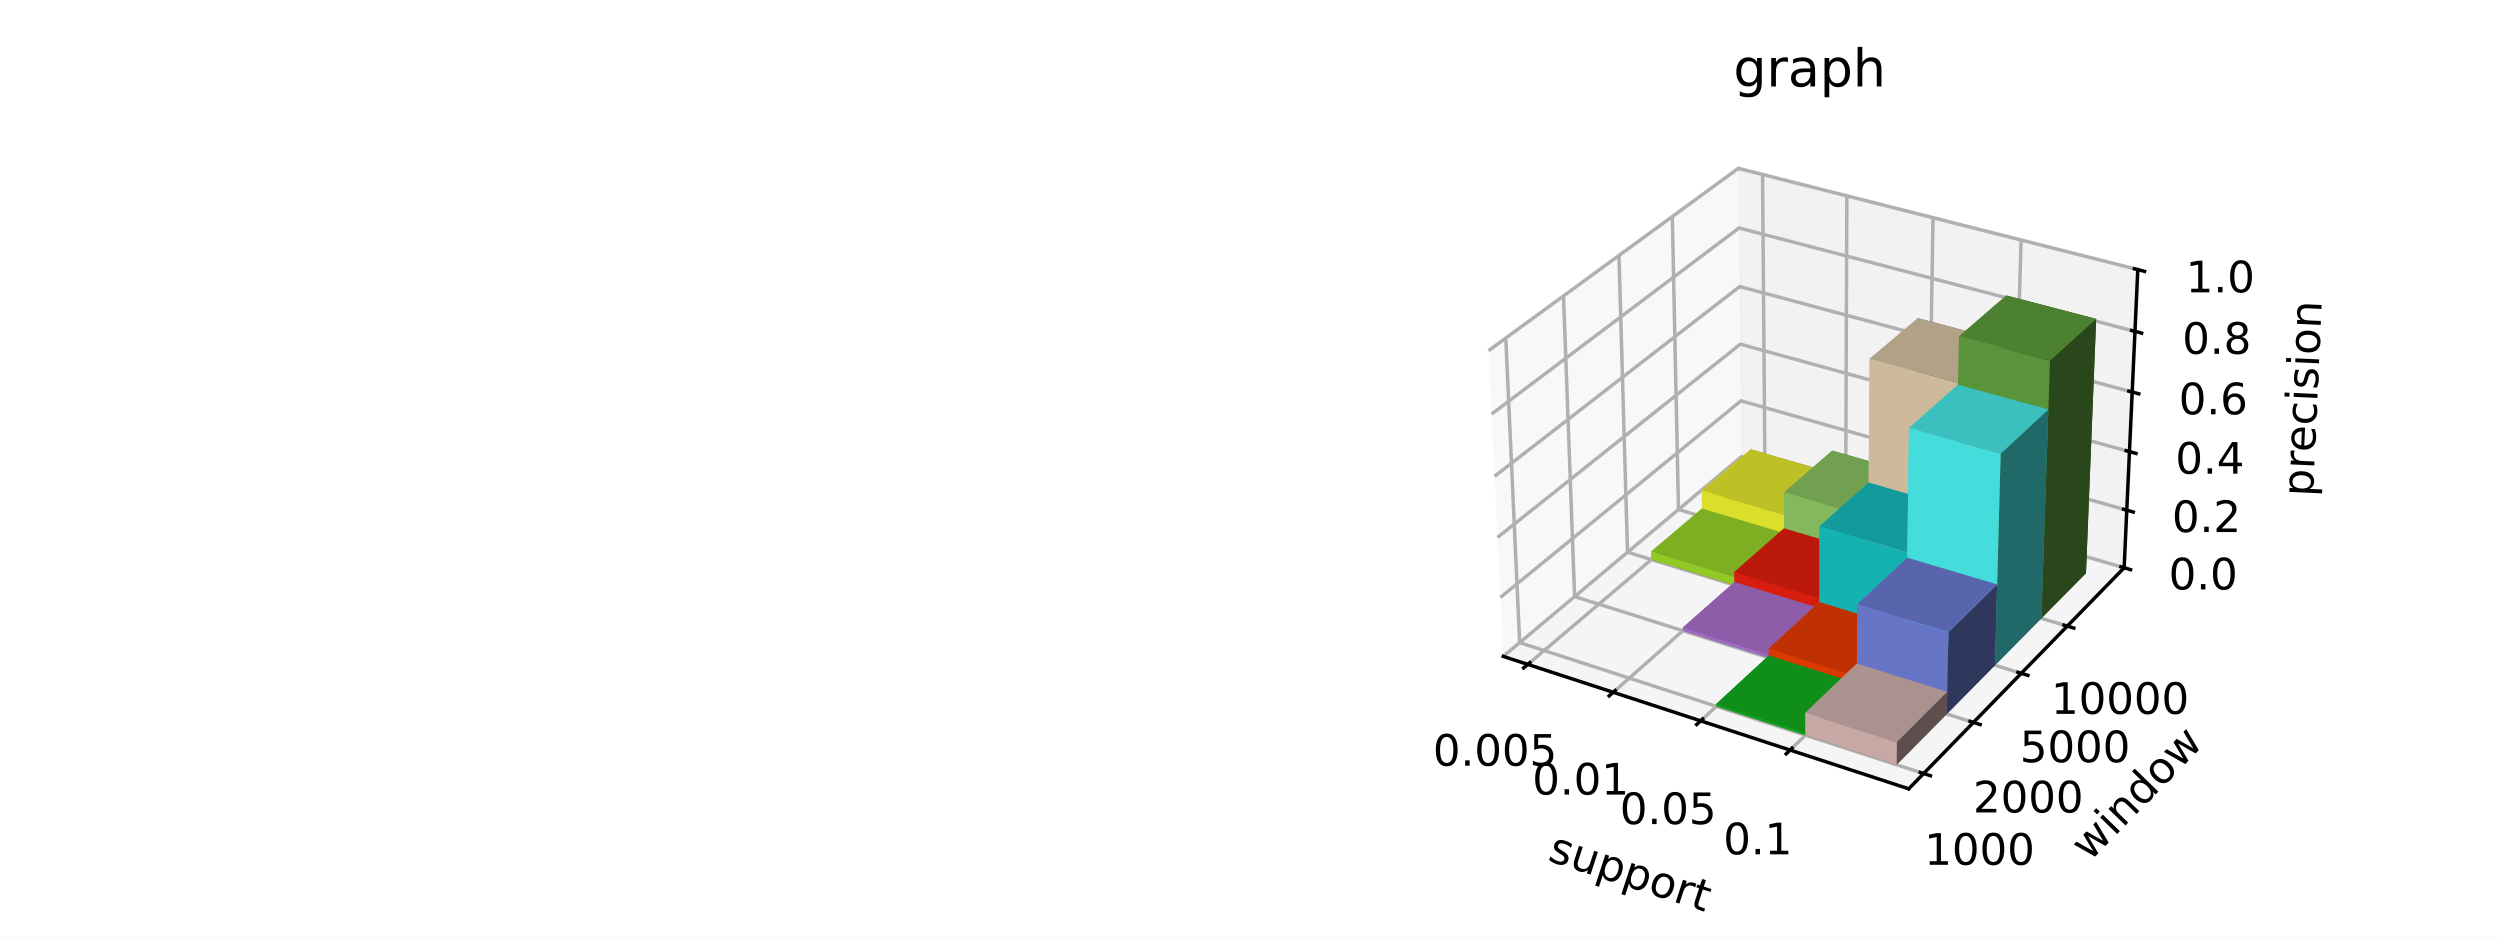
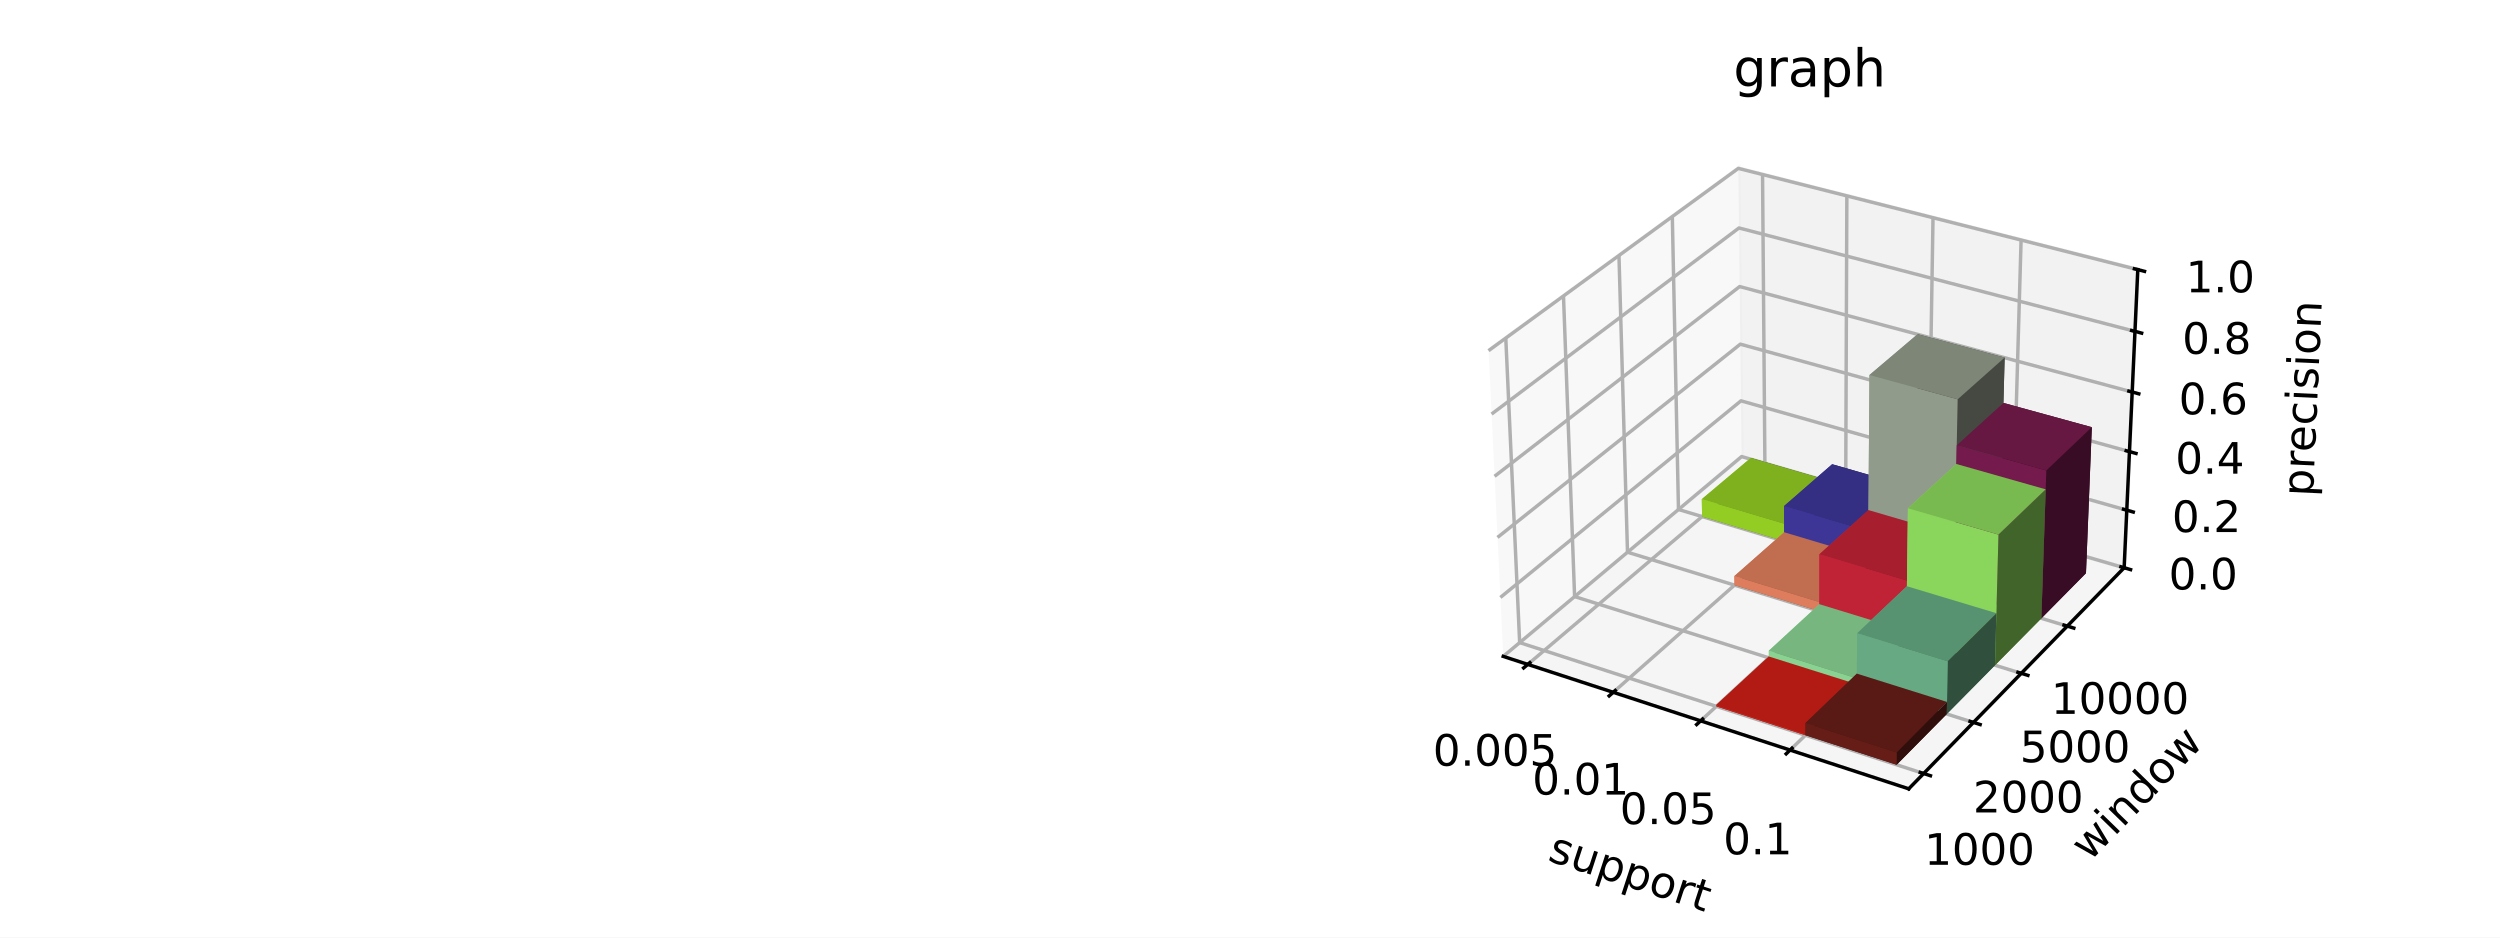
<svg xmlns="http://www.w3.org/2000/svg" xmlns:xlink="http://www.w3.org/1999/xlink" width="576pt" height="216pt" viewBox="0 0 576 216" version="1.1">
  <defs>
    <style type="text/css">*{stroke-linejoin: round; stroke-linecap: butt}</style>
  </defs>
  <g id="figure_1">
    <g id="patch_1">
      <path d="M 0 216  L 576 216  L 576 0  L 0 0  z " style="fill: #ffffff" />
    </g>
    <g id="patch_2">
      <path d="M 333.785 192.24  L 500.105 192.24  L 500.105 25.92  L 333.785 25.92  z " style="fill: #ffffff" />
    </g>
    <g id="pane3d_1">
      <g id="patch_3">
        <path d="M 346.344 151.231  L 401.268 105.192  L 400.505 38.796  L 342.952 80.796  " style="fill: #f2f2f2; opacity: 0.5; stroke: #f2f2f2; stroke-linejoin: miter" />
      </g>
    </g>
    <g id="pane3d_2">
      <g id="patch_4">
        <path d="M 401.268 105.192  L 489.402 130.809  L 492.547 62.126  L 400.505 38.796  " style="fill: #e6e6e6; opacity: 0.5; stroke: #e6e6e6; stroke-linejoin: miter" />
      </g>
    </g>
    <g id="pane3d_3">
      <g id="patch_5">
        <path d="M 346.344 151.231  L 439.77 181.744  L 489.402 130.809  L 401.268 105.192  " style="fill: #ececec; opacity: 0.5; stroke: #ececec; stroke-linejoin: miter" />
      </g>
    </g>
    <g id="grid3d_1">
      <g id="Line3DCollection_1">
        <path d="M 352.002 153.079  L 406.628 106.75  L 406.091 40.212  " style="fill: none; stroke: #b0b0b0; stroke-width: 0.8" />
        <path d="M 371.687 159.508  L 425.253 112.164  L 425.515 45.136  " style="fill: none; stroke: #b0b0b0; stroke-width: 0.8" />
        <path d="M 391.825 166.085  L 444.27 117.691  L 445.366 50.167  " style="fill: none; stroke: #b0b0b0; stroke-width: 0.8" />
        <path d="M 412.432 172.815  L 463.693 123.337  L 465.658 55.311  " style="fill: none; stroke: #b0b0b0; stroke-width: 0.8" />
      </g>
    </g>
    <g id="grid3d_2">
      <g id="Line3DCollection_2">
        <path d="M 346.932 77.891  L 350.129 148.058  L 443.204 178.22  " style="fill: none; stroke: #b0b0b0; stroke-width: 0.8" />
        <path d="M 360.228 68.188  L 362.787 137.447  L 454.675 166.447  " style="fill: none; stroke: #b0b0b0; stroke-width: 0.8" />
        <path d="M 373.008 58.862  L 374.976 127.231  L 465.698 155.136  " style="fill: none; stroke: #b0b0b0; stroke-width: 0.8" />
        <path d="M 385.302 49.89  L 386.719 117.387  L 476.298 144.258  " style="fill: none; stroke: #b0b0b0; stroke-width: 0.8" />
      </g>
    </g>
    <g id="grid3d_3">
      <g id="Line3DCollection_3">
        <path d="M 489.402 130.809  L 401.268 105.192  L 346.344 151.231  " style="fill: none; stroke: #b0b0b0; stroke-width: 0.8" />
        <path d="M 490.009 117.548  L 401.12 92.351  L 345.69 137.65  " style="fill: none; stroke: #b0b0b0; stroke-width: 0.8" />
        <path d="M 490.627 104.055  L 400.97 79.296  L 345.024 123.822  " style="fill: none; stroke: #b0b0b0; stroke-width: 0.8" />
        <path d="M 491.256 90.325  L 400.818 66.022  L 344.346 109.742  " style="fill: none; stroke: #b0b0b0; stroke-width: 0.8" />
        <path d="M 491.896 76.351  L 400.662 52.524  L 343.655 95.403  " style="fill: none; stroke: #b0b0b0; stroke-width: 0.8" />
        <path d="M 492.547 62.126  L 400.505 38.796  L 342.952 80.796  " style="fill: none; stroke: #b0b0b0; stroke-width: 0.8" />
      </g>
    </g>
    <g id="axis3d_1">
      <g id="line2d_1">
        <path d="M 346.344 151.231  L 439.77 181.744  " style="fill: none; stroke: #000000; stroke-width: 0.8; stroke-linecap: square" />
      </g>
      <g id="xtick_1">
        <g id="line2d_2">
          <path d="M 352.478 152.675  L 351.049 153.887  " style="fill: none; stroke: #000000; stroke-width: 0.8; stroke-linecap: square" />
        </g>
        <g id="text_1">
          <g transform="translate(330.1422 176.4231) scale(0.1 -0.1)">
            <defs>
              <path id="DejaVuSans-30" d="M 2034 4250  Q 1547 4250 1301 3770  Q 1056 3291 1056 2328  Q 1056 1369 1301 889  Q 1547 409 2034 409  Q 2525 409 2770 889  Q 3016 1369 3016 2328  Q 3016 3291 2770 3770  Q 2525 4250 2034 4250  z M 2034 4750  Q 2819 4750 3233 4129  Q 3647 3509 3647 2328  Q 3647 1150 3233 529  Q 2819 -91 2034 -91  Q 1250 -91 836 529  Q 422 1150 422 2328  Q 422 3509 836 4129  Q 1250 4750 2034 4750  z " transform="scale(0.015625)" />
              <path id="DejaVuSans-2e" d="M 684 794  L 1344 794  L 1344 0  L 684 0  L 684 794  z " transform="scale(0.015625)" />
              <path id="DejaVuSans-35" d="M 691 4666  L 3169 4666  L 3169 4134  L 1269 4134  L 1269 2991  Q 1406 3038 1543 3061  Q 1681 3084 1819 3084  Q 2600 3084 3056 2656  Q 3513 2228 3513 1497  Q 3513 744 3044 326  Q 2575 -91 1722 -91  Q 1428 -91 1123 -41  Q 819 9 494 109  L 494 744  Q 775 591 1075 516  Q 1375 441 1709 441  Q 2250 441 2565 725  Q 2881 1009 2881 1497  Q 2881 1984 2565 2268  Q 2250 2553 1709 2553  Q 1456 2553 1204 2497  Q 953 2441 691 2322  L 691 4666  z " transform="scale(0.015625)" />
            </defs>
            <use xlink:href="#DejaVuSans-30" />
            <use xlink:href="#DejaVuSans-2e" x="63.623" />
            <use xlink:href="#DejaVuSans-30" x="95.41" />
            <use xlink:href="#DejaVuSans-30" x="159.033" />
            <use xlink:href="#DejaVuSans-35" x="222.656" />
          </g>
        </g>
      </g>
      <g id="xtick_2">
        <g id="line2d_3">
          <path d="M 372.154 159.095  L 370.752 160.335  " style="fill: none; stroke: #000000; stroke-width: 0.8; stroke-linecap: square" />
        </g>
        <g id="text_2">
          <g transform="translate(353.041 183.0712) scale(0.1 -0.1)">
            <defs>
              <path id="DejaVuSans-31" d="M 794 531  L 1825 531  L 1825 4091  L 703 3866  L 703 4441  L 1819 4666  L 2450 4666  L 2450 531  L 3481 531  L 3481 0  L 794 0  L 794 531  z " transform="scale(0.015625)" />
            </defs>
            <use xlink:href="#DejaVuSans-30" />
            <use xlink:href="#DejaVuSans-2e" x="63.623" />
            <use xlink:href="#DejaVuSans-30" x="95.41" />
            <use xlink:href="#DejaVuSans-31" x="159.033" />
          </g>
        </g>
      </g>
      <g id="xtick_3">
        <g id="line2d_4">
          <path d="M 392.283 165.663  L 390.908 166.931  " style="fill: none; stroke: #000000; stroke-width: 0.8; stroke-linecap: square" />
        </g>
        <g id="text_3">
          <g transform="translate(373.2149 189.8732) scale(0.1 -0.1)">
            <use xlink:href="#DejaVuSans-30" />
            <use xlink:href="#DejaVuSans-2e" x="63.623" />
            <use xlink:href="#DejaVuSans-30" x="95.41" />
            <use xlink:href="#DejaVuSans-35" x="159.033" />
          </g>
        </g>
      </g>
      <g id="xtick_4">
        <g id="line2d_5">
          <path d="M 412.88 172.383  L 411.535 173.681  " style="fill: none; stroke: #000000; stroke-width: 0.8; stroke-linecap: square" />
        </g>
        <g id="text_4">
          <g transform="translate(397.0425 196.8345) scale(0.1 -0.1)">
            <use xlink:href="#DejaVuSans-30" />
            <use xlink:href="#DejaVuSans-2e" x="63.623" />
            <use xlink:href="#DejaVuSans-31" x="95.41" />
          </g>
        </g>
      </g>
      <g id="text_5">
        <g transform="translate(356.3474 198.1969) rotate(-341.913) scale(0.1 -0.1)">
          <defs>
            <path id="DejaVuSans-73" d="M 2834 3397  L 2834 2853  Q 2591 2978 2328 3040  Q 2066 3103 1784 3103  Q 1356 3103 1142 2972  Q 928 2841 928 2578  Q 928 2378 1081 2264  Q 1234 2150 1697 2047  L 1894 2003  Q 2506 1872 2764 1633  Q 3022 1394 3022 966  Q 3022 478 2636 193  Q 2250 -91 1575 -91  Q 1294 -91 989 -36  Q 684 19 347 128  L 347 722  Q 666 556 975 473  Q 1284 391 1588 391  Q 1994 391 2212 530  Q 2431 669 2431 922  Q 2431 1156 2273 1281  Q 2116 1406 1581 1522  L 1381 1569  Q 847 1681 609 1914  Q 372 2147 372 2553  Q 372 3047 722 3315  Q 1072 3584 1716 3584  Q 2034 3584 2315 3537  Q 2597 3491 2834 3397  z " transform="scale(0.015625)" />
            <path id="DejaVuSans-75" d="M 544 1381  L 544 3500  L 1119 3500  L 1119 1403  Q 1119 906 1312 657  Q 1506 409 1894 409  Q 2359 409 2629 706  Q 2900 1003 2900 1516  L 2900 3500  L 3475 3500  L 3475 0  L 2900 0  L 2900 538  Q 2691 219 2414 64  Q 2138 -91 1772 -91  Q 1169 -91 856 284  Q 544 659 544 1381  z M 1991 3584  L 1991 3584  z " transform="scale(0.015625)" />
            <path id="DejaVuSans-70" d="M 1159 525  L 1159 -1331  L 581 -1331  L 581 3500  L 1159 3500  L 1159 2969  Q 1341 3281 1617 3432  Q 1894 3584 2278 3584  Q 2916 3584 3314 3078  Q 3713 2572 3713 1747  Q 3713 922 3314 415  Q 2916 -91 2278 -91  Q 1894 -91 1617 61  Q 1341 213 1159 525  z M 3116 1747  Q 3116 2381 2855 2742  Q 2594 3103 2138 3103  Q 1681 3103 1420 2742  Q 1159 2381 1159 1747  Q 1159 1113 1420 752  Q 1681 391 2138 391  Q 2594 391 2855 752  Q 3116 1113 3116 1747  z " transform="scale(0.015625)" />
            <path id="DejaVuSans-6f" d="M 1959 3097  Q 1497 3097 1228 2736  Q 959 2375 959 1747  Q 959 1119 1226 758  Q 1494 397 1959 397  Q 2419 397 2687 759  Q 2956 1122 2956 1747  Q 2956 2369 2687 2733  Q 2419 3097 1959 3097  z M 1959 3584  Q 2709 3584 3137 3096  Q 3566 2609 3566 1747  Q 3566 888 3137 398  Q 2709 -91 1959 -91  Q 1206 -91 779 398  Q 353 888 353 1747  Q 353 2609 779 3096  Q 1206 3584 1959 3584  z " transform="scale(0.015625)" />
            <path id="DejaVuSans-72" d="M 2631 2963  Q 2534 3019 2420 3045  Q 2306 3072 2169 3072  Q 1681 3072 1420 2755  Q 1159 2438 1159 1844  L 1159 0  L 581 0  L 581 3500  L 1159 3500  L 1159 2956  Q 1341 3275 1631 3429  Q 1922 3584 2338 3584  Q 2397 3584 2469 3576  Q 2541 3569 2628 3553  L 2631 2963  z " transform="scale(0.015625)" />
            <path id="DejaVuSans-74" d="M 1172 4494  L 1172 3500  L 2356 3500  L 2356 3053  L 1172 3053  L 1172 1153  Q 1172 725 1289 603  Q 1406 481 1766 481  L 2356 481  L 2356 0  L 1766 0  Q 1100 0 847 248  Q 594 497 594 1153  L 594 3053  L 172 3053  L 172 3500  L 594 3500  L 594 4494  L 1172 4494  z " transform="scale(0.015625)" />
          </defs>
          <use xlink:href="#DejaVuSans-73" />
          <use xlink:href="#DejaVuSans-75" x="52.1" />
          <use xlink:href="#DejaVuSans-70" x="115.479" />
          <use xlink:href="#DejaVuSans-70" x="178.955" />
          <use xlink:href="#DejaVuSans-6f" x="242.432" />
          <use xlink:href="#DejaVuSans-72" x="303.613" />
          <use xlink:href="#DejaVuSans-74" x="344.727" />
        </g>
      </g>
    </g>
    <g id="axis3d_2">
      <g id="line2d_6">
        <path d="M 489.402 130.809  L 439.77 181.744  " style="fill: none; stroke: #000000; stroke-width: 0.8; stroke-linecap: square" />
      </g>
      <g id="xtick_5">
        <g id="line2d_7">
          <path d="M 442.42 177.965  L 444.775 178.729  " style="fill: none; stroke: #000000; stroke-width: 0.8; stroke-linecap: square" />
        </g>
        <g id="text_6">
          <g transform="translate(443.3644 199.2461) scale(0.1 -0.1)">
            <use xlink:href="#DejaVuSans-31" />
            <use xlink:href="#DejaVuSans-30" x="63.623" />
            <use xlink:href="#DejaVuSans-30" x="127.246" />
            <use xlink:href="#DejaVuSans-30" x="190.869" />
          </g>
        </g>
      </g>
      <g id="xtick_6">
        <g id="line2d_8">
          <path d="M 453.902 166.203  L 456.224 166.936  " style="fill: none; stroke: #000000; stroke-width: 0.8; stroke-linecap: square" />
        </g>
        <g id="text_7">
          <g transform="translate(454.589 187.195) scale(0.1 -0.1)">
            <defs>
              <path id="DejaVuSans-32" d="M 1228 531  L 3431 531  L 3431 0  L 469 0  L 469 531  Q 828 903 1448 1529  Q 2069 2156 2228 2338  Q 2531 2678 2651 2914  Q 2772 3150 2772 3378  Q 2772 3750 2511 3984  Q 2250 4219 1831 4219  Q 1534 4219 1204 4116  Q 875 4013 500 3803  L 500 4441  Q 881 4594 1212 4672  Q 1544 4750 1819 4750  Q 2544 4750 2975 4387  Q 3406 4025 3406 3419  Q 3406 3131 3298 2873  Q 3191 2616 2906 2266  Q 2828 2175 2409 1742  Q 1991 1309 1228 531  z " transform="scale(0.015625)" />
            </defs>
            <use xlink:href="#DejaVuSans-32" />
            <use xlink:href="#DejaVuSans-30" x="63.623" />
            <use xlink:href="#DejaVuSans-30" x="127.246" />
            <use xlink:href="#DejaVuSans-30" x="190.869" />
          </g>
        </g>
      </g>
      <g id="xtick_7">
        <g id="line2d_9">
          <path d="M 464.935 154.901  L 467.226 155.606  " style="fill: none; stroke: #000000; stroke-width: 0.8; stroke-linecap: square" />
        </g>
        <g id="text_8">
          <g transform="translate(465.3744 175.6155) scale(0.1 -0.1)">
            <use xlink:href="#DejaVuSans-35" />
            <use xlink:href="#DejaVuSans-30" x="63.623" />
            <use xlink:href="#DejaVuSans-30" x="127.246" />
            <use xlink:href="#DejaVuSans-30" x="190.869" />
          </g>
        </g>
      </g>
      <g id="xtick_8">
        <g id="line2d_10">
          <path d="M 475.545 144.032  L 477.805 144.71  " style="fill: none; stroke: #000000; stroke-width: 0.8; stroke-linecap: square" />
        </g>
        <g id="text_9">
          <g transform="translate(472.5646 164.4804) scale(0.1 -0.1)">
            <use xlink:href="#DejaVuSans-31" />
            <use xlink:href="#DejaVuSans-30" x="63.623" />
            <use xlink:href="#DejaVuSans-30" x="127.246" />
            <use xlink:href="#DejaVuSans-30" x="190.869" />
            <use xlink:href="#DejaVuSans-30" x="254.492" />
          </g>
        </g>
      </g>
      <g id="text_10">
        <g transform="translate(481.4248 198.6808) rotate(-45.74211) scale(0.1 -0.1)">
          <defs>
            <path id="DejaVuSans-77" d="M 269 3500  L 844 3500  L 1563 769  L 2278 3500  L 2956 3500  L 3675 769  L 4391 3500  L 4966 3500  L 4050 0  L 3372 0  L 2619 2869  L 1863 0  L 1184 0  L 269 3500  z " transform="scale(0.015625)" />
            <path id="DejaVuSans-69" d="M 603 3500  L 1178 3500  L 1178 0  L 603 0  L 603 3500  z M 603 4863  L 1178 4863  L 1178 4134  L 603 4134  L 603 4863  z " transform="scale(0.015625)" />
            <path id="DejaVuSans-6e" d="M 3513 2113  L 3513 0  L 2938 0  L 2938 2094  Q 2938 2591 2744 2837  Q 2550 3084 2163 3084  Q 1697 3084 1428 2787  Q 1159 2491 1159 1978  L 1159 0  L 581 0  L 581 3500  L 1159 3500  L 1159 2956  Q 1366 3272 1645 3428  Q 1925 3584 2291 3584  Q 2894 3584 3203 3211  Q 3513 2838 3513 2113  z " transform="scale(0.015625)" />
            <path id="DejaVuSans-64" d="M 2906 2969  L 2906 4863  L 3481 4863  L 3481 0  L 2906 0  L 2906 525  Q 2725 213 2448 61  Q 2172 -91 1784 -91  Q 1150 -91 751 415  Q 353 922 353 1747  Q 353 2572 751 3078  Q 1150 3584 1784 3584  Q 2172 3584 2448 3432  Q 2725 3281 2906 2969  z M 947 1747  Q 947 1113 1208 752  Q 1469 391 1925 391  Q 2381 391 2643 752  Q 2906 1113 2906 1747  Q 2906 2381 2643 2742  Q 2381 3103 1925 3103  Q 1469 3103 1208 2742  Q 947 2381 947 1747  z " transform="scale(0.015625)" />
          </defs>
          <use xlink:href="#DejaVuSans-77" />
          <use xlink:href="#DejaVuSans-69" x="81.787" />
          <use xlink:href="#DejaVuSans-6e" x="109.57" />
          <use xlink:href="#DejaVuSans-64" x="172.949" />
          <use xlink:href="#DejaVuSans-6f" x="236.426" />
          <use xlink:href="#DejaVuSans-77" x="297.607" />
        </g>
      </g>
    </g>
    <g id="axis3d_3">
      <g id="line2d_11">
        <path d="M 489.402 130.809  L 492.547 62.126  " style="fill: none; stroke: #000000; stroke-width: 0.8; stroke-linecap: square" />
      </g>
      <g id="xtick_9">
        <g id="line2d_12">
          <path d="M 488.662 130.594  L 490.883 131.24  " style="fill: none; stroke: #000000; stroke-width: 0.8; stroke-linecap: square" />
        </g>
        <g id="text_11">
          <g transform="translate(499.6663 135.8073) scale(0.1 -0.1)">
            <use xlink:href="#DejaVuSans-30" />
            <use xlink:href="#DejaVuSans-2e" x="63.623" />
            <use xlink:href="#DejaVuSans-30" x="95.41" />
          </g>
        </g>
      </g>
      <g id="xtick_10">
        <g id="line2d_13">
          <path d="M 489.263 117.336  L 491.504 117.972  " style="fill: none; stroke: #000000; stroke-width: 0.8; stroke-linecap: square" />
        </g>
        <g id="text_12">
          <g transform="translate(500.4274 122.5877) scale(0.1 -0.1)">
            <use xlink:href="#DejaVuSans-30" />
            <use xlink:href="#DejaVuSans-2e" x="63.623" />
            <use xlink:href="#DejaVuSans-32" x="95.41" />
          </g>
        </g>
      </g>
      <g id="xtick_11">
        <g id="line2d_14">
          <path d="M 489.874 103.847  L 492.135 104.472  " style="fill: none; stroke: #000000; stroke-width: 0.8; stroke-linecap: square" />
        </g>
        <g id="text_13">
          <g transform="translate(501.2018 109.1385) scale(0.1 -0.1)">
            <defs>
              <path id="DejaVuSans-34" d="M 2419 4116  L 825 1625  L 2419 1625  L 2419 4116  z M 2253 4666  L 3047 4666  L 3047 1625  L 3713 1625  L 3713 1100  L 3047 1100  L 3047 0  L 2419 0  L 2419 1100  L 313 1100  L 313 1709  L 2253 4666  z " transform="scale(0.015625)" />
            </defs>
            <use xlink:href="#DejaVuSans-30" />
            <use xlink:href="#DejaVuSans-2e" x="63.623" />
            <use xlink:href="#DejaVuSans-34" x="95.41" />
          </g>
        </g>
      </g>
      <g id="xtick_12">
        <g id="line2d_15">
          <path d="M 490.496 90.121  L 492.778 90.734  " style="fill: none; stroke: #000000; stroke-width: 0.8; stroke-linecap: square" />
        </g>
        <g id="text_14">
          <g transform="translate(501.9897 95.45369) scale(0.1 -0.1)">
            <defs>
              <path id="DejaVuSans-36" d="M 2113 2584  Q 1688 2584 1439 2293  Q 1191 2003 1191 1497  Q 1191 994 1439 701  Q 1688 409 2113 409  Q 2538 409 2786 701  Q 3034 994 3034 1497  Q 3034 2003 2786 2293  Q 2538 2584 2113 2584  z M 3366 4563  L 3366 3988  Q 3128 4100 2886 4159  Q 2644 4219 2406 4219  Q 1781 4219 1451 3797  Q 1122 3375 1075 2522  Q 1259 2794 1537 2939  Q 1816 3084 2150 3084  Q 2853 3084 3261 2657  Q 3669 2231 3669 1497  Q 3669 778 3244 343  Q 2819 -91 2113 -91  Q 1303 -91 875 529  Q 447 1150 447 2328  Q 447 3434 972 4092  Q 1497 4750 2381 4750  Q 2619 4750 2861 4703  Q 3103 4656 3366 4563  z " transform="scale(0.015625)" />
            </defs>
            <use xlink:href="#DejaVuSans-30" />
            <use xlink:href="#DejaVuSans-2e" x="63.623" />
            <use xlink:href="#DejaVuSans-36" x="95.41" />
          </g>
        </g>
      </g>
      <g id="xtick_13">
        <g id="line2d_16">
          <path d="M 491.129 76.151  L 493.432 76.752  " style="fill: none; stroke: #000000; stroke-width: 0.8; stroke-linecap: square" />
        </g>
        <g id="text_15">
          <g transform="translate(502.7915 81.52706) scale(0.1 -0.1)">
            <defs>
              <path id="DejaVuSans-38" d="M 2034 2216  Q 1584 2216 1326 1975  Q 1069 1734 1069 1313  Q 1069 891 1326 650  Q 1584 409 2034 409  Q 2484 409 2743 651  Q 3003 894 3003 1313  Q 3003 1734 2745 1975  Q 2488 2216 2034 2216  z M 1403 2484  Q 997 2584 770 2862  Q 544 3141 544 3541  Q 544 4100 942 4425  Q 1341 4750 2034 4750  Q 2731 4750 3128 4425  Q 3525 4100 3525 3541  Q 3525 3141 3298 2862  Q 3072 2584 2669 2484  Q 3125 2378 3379 2068  Q 3634 1759 3634 1313  Q 3634 634 3220 271  Q 2806 -91 2034 -91  Q 1263 -91 848 271  Q 434 634 434 1313  Q 434 1759 690 2068  Q 947 2378 1403 2484  z M 1172 3481  Q 1172 3119 1398 2916  Q 1625 2713 2034 2713  Q 2441 2713 2670 2916  Q 2900 3119 2900 3481  Q 2900 3844 2670 4047  Q 2441 4250 2034 4250  Q 1625 4250 1398 4047  Q 1172 3844 1172 3481  z " transform="scale(0.015625)" />
            </defs>
            <use xlink:href="#DejaVuSans-30" />
            <use xlink:href="#DejaVuSans-2e" x="63.623" />
            <use xlink:href="#DejaVuSans-38" x="95.41" />
          </g>
        </g>
      </g>
      <g id="xtick_14">
        <g id="line2d_17">
          <path d="M 491.773 61.93  L 494.097 62.519  " style="fill: none; stroke: #000000; stroke-width: 0.8; stroke-linecap: square" />
        </g>
        <g id="text_16">
          <g transform="translate(503.6077 67.35212) scale(0.1 -0.1)">
            <use xlink:href="#DejaVuSans-31" />
            <use xlink:href="#DejaVuSans-2e" x="63.623" />
            <use xlink:href="#DejaVuSans-30" x="95.41" />
          </g>
        </g>
      </g>
      <g id="text_17">
        <g transform="translate(532.8805 114.4888) rotate(-87.37809) scale(0.1 -0.1)">
          <defs>
            <path id="DejaVuSans-65" d="M 3597 1894  L 3597 1613  L 953 1613  Q 991 1019 1311 708  Q 1631 397 2203 397  Q 2534 397 2845 478  Q 3156 559 3463 722  L 3463 178  Q 3153 47 2828 -22  Q 2503 -91 2169 -91  Q 1331 -91 842 396  Q 353 884 353 1716  Q 353 2575 817 3079  Q 1281 3584 2069 3584  Q 2775 3584 3186 3129  Q 3597 2675 3597 1894  z M 3022 2063  Q 3016 2534 2758 2815  Q 2500 3097 2075 3097  Q 1594 3097 1305 2825  Q 1016 2553 972 2059  L 3022 2063  z " transform="scale(0.015625)" />
            <path id="DejaVuSans-63" d="M 3122 3366  L 3122 2828  Q 2878 2963 2633 3030  Q 2388 3097 2138 3097  Q 1578 3097 1268 2742  Q 959 2388 959 1747  Q 959 1106 1268 751  Q 1578 397 2138 397  Q 2388 397 2633 464  Q 2878 531 3122 666  L 3122 134  Q 2881 22 2623 -34  Q 2366 -91 2075 -91  Q 1284 -91 818 406  Q 353 903 353 1747  Q 353 2603 823 3093  Q 1294 3584 2113 3584  Q 2378 3584 2631 3529  Q 2884 3475 3122 3366  z " transform="scale(0.015625)" />
          </defs>
          <use xlink:href="#DejaVuSans-70" />
          <use xlink:href="#DejaVuSans-72" x="63.477" />
          <use xlink:href="#DejaVuSans-65" x="102.34" />
          <use xlink:href="#DejaVuSans-63" x="163.863" />
          <use xlink:href="#DejaVuSans-69" x="218.844" />
          <use xlink:href="#DejaVuSans-73" x="246.627" />
          <use xlink:href="#DejaVuSans-69" x="298.727" />
          <use xlink:href="#DejaVuSans-6f" x="326.51" />
          <use xlink:href="#DejaVuSans-6e" x="387.691" />
        </g>
      </g>
    </g>
    <g id="axes_1">
      <g id="Poly3DCollection_1">
-         <path d="M 403.42 109.471  L 403.36 103.53  L 422.121 108.96  L 422.11 114.942  z " clip-path="url(#p7e65c87514)" style="fill: #676914" />
-         <path d="M 392.161 119.02  L 392.056 113.007  L 403.36 103.53  L 403.42 109.471  z " clip-path="url(#p7e65c87514)" style="fill: #dbde2a" />
-         <path d="M 392.161 119.02  L 403.42 109.471  L 422.11 114.942  L 411.076 124.694  z " clip-path="url(#p7e65c87514)" style="fill: #84861a" />
-         <path d="M 392.056 113.007  L 411.044 118.639  L 422.121 108.96  L 403.36 103.53  z " clip-path="url(#p7e65c87514)" style="fill: #bec125" />
-         <path d="M 422.11 114.942  L 422.131 103.821  L 441.356 109.329  L 441.196 120.528  z " clip-path="url(#p7e65c87514)" style="fill: #3e572b" />
-         <path d="M 411.076 124.694  L 422.11 114.942  L 422.121 108.96  L 411.044 118.639  z " clip-path="url(#p7e65c87514)" style="fill: #676914" />
-         <path d="M 411.076 124.694  L 411.017 113.437  L 422.131 103.821  L 422.11 114.942  z " clip-path="url(#p7e65c87514)" style="fill: #83b85c" />
-         <path d="M 392.161 119.02  L 392.129 117.163  L 411.067 122.824  L 411.076 124.694  z " clip-path="url(#p7e65c87514)" style="fill: #455f13" />
-         <path d="M 411.076 124.694  L 422.11 114.942  L 441.196 120.528  L 430.4 130.49  z " clip-path="url(#p7e65c87514)" style="fill: #4f6f37" />
-         <path d="M 392.161 119.02  L 411.076 124.694  L 411.044 118.639  L 392.056 113.007  z " clip-path="url(#p7e65c87514)" style="fill: #dbde2a" />
-         <path d="M 380.482 128.925  L 380.435 127.046  L 392.129 117.163  L 392.161 119.02  z " clip-path="url(#p7e65c87514)" style="fill: #91ca27" />
-         <path d="M 411.017 113.437  L 430.483 119.154  L 441.356 109.329  L 422.131 103.821  z " clip-path="url(#p7e65c87514)" style="fill: #71a050" />
-         <path d="M 380.482 128.925  L 392.161 119.02  L 411.076 124.694  L 399.627 134.813  z " clip-path="url(#p7e65c87514)" style="fill: #587a18" />
-         <path d="M 430.4 130.49  L 441.196 120.528  L 441.356 109.329  L 430.483 119.154  z " clip-path="url(#p7e65c87514)" style="fill: #3e572b" />
-         <path d="M 380.435 127.046  L 399.603 132.921  L 411.067 122.824  L 392.129 117.163  z " clip-path="url(#p7e65c87514)" style="fill: #7eaf22" />
-         <path d="M 411.076 124.694  L 411.061 121.72  L 430.422 127.496  L 430.4 130.49  z " clip-path="url(#p7e65c87514)" style="fill: #650e07" />
-         <path d="M 430.4 130.49  L 441.196 120.528  L 460.691 126.235  L 450.146 136.413  z " clip-path="url(#p7e65c87514)" style="fill: #7b705d" />
-         <path d="M 411.076 124.694  L 430.4 130.49  L 430.483 119.154  L 411.017 113.437  z " clip-path="url(#p7e65c87514)" style="fill: #83b85c" />
-         <path d="M 399.627 134.813  L 411.076 124.694  L 411.067 122.824  L 399.603 132.921  z " clip-path="url(#p7e65c87514)" style="fill: #455f13" />
-         <path d="M 399.627 134.813  L 399.588 131.804  L 411.061 121.72  L 411.076 124.694  z " clip-path="url(#p7e65c87514)" style="fill: #d71d0e" />
-         <path d="M 441.196 120.528  L 441.869 73.296  L 461.975 78.657  L 460.691 126.235  z " clip-path="url(#p7e65c87514)" style="fill: #605849" />
-         <path d="M 380.482 128.925  L 399.627 134.813  L 399.603 132.921  L 380.435 127.046  z " clip-path="url(#p7e65c87514)" style="fill: #91ca27" />
-         <path d="M 399.627 134.813  L 411.076 124.694  L 430.4 130.49  L 419.193 140.832  z " clip-path="url(#p7e65c87514)" style="fill: #821208" />
-         <path d="M 399.588 131.804  L 419.193 137.801  L 430.422 127.496  L 411.061 121.72  z " clip-path="url(#p7e65c87514)" style="fill: #bb190c" />
-         <path d="M 430.4 130.49  L 430.75 82.658  L 441.869 73.296  L 441.196 120.528  z " clip-path="url(#p7e65c87514)" style="fill: #ccba9b" />
-         <path d="M 450.146 136.413  L 460.691 126.235  L 480.608 132.065  L 470.327 142.467  z " clip-path="url(#p7e65c87514)" style="fill: #365a23" />
-         <path d="M 419.193 140.832  L 430.4 130.49  L 430.422 127.496  L 419.193 137.801  z " clip-path="url(#p7e65c87514)" style="fill: #650e07" />
-         <path d="M 430.4 130.49  L 430.541 111.172  L 450.54 116.957  L 450.146 136.413  z " clip-path="url(#p7e65c87514)" style="fill: #0a5454" />
-         <path d="M 399.627 134.813  L 399.618 134.091  L 419.193 140.104  L 419.193 140.832  z " clip-path="url(#p7e65c87514)" style="fill: #4c335c" />
-         <path d="M 399.627 134.813  L 419.193 140.832  L 419.193 137.801  L 399.588 131.804  z " clip-path="url(#p7e65c87514)" style="fill: #d71d0e" />
-         <path d="M 419.193 140.832  L 430.4 130.49  L 450.146 136.413  L 439.194 146.984  z " clip-path="url(#p7e65c87514)" style="fill: #0c6c6b" />
-         <path d="M 419.193 140.832  L 419.193 121.273  L 430.541 111.172  L 430.4 130.49  z " clip-path="url(#p7e65c87514)" style="fill: #14b3b2" />
-         <path d="M 460.691 126.235  L 462.26 68.076  L 482.957 73.476  L 480.608 132.065  z " clip-path="url(#p7e65c87514)" style="fill: #2a461b" />
-         <path d="M 450.146 136.413  L 460.691 126.235  L 461.975 78.657  L 451.122 88.229  z " clip-path="url(#p7e65c87514)" style="fill: #605849" />
-         <path d="M 387.738 145.322  L 387.722 144.591  L 399.618 134.091  L 399.627 134.813  z " clip-path="url(#p7e65c87514)" style="fill: #a26bc3" />
-         <path d="M 450.146 136.413  L 451.339 77.506  L 462.26 68.076  L 460.691 126.235  z " clip-path="url(#p7e65c87514)" style="fill: #59943a" />
-         <path d="M 430.4 130.49  L 450.146 136.413  L 451.122 88.229  L 430.75 82.658  z " clip-path="url(#p7e65c87514)" style="fill: #ccba9b" />
-         <path d="M 387.738 145.322  L 399.627 134.813  L 419.193 140.832  L 407.55 151.575  z " clip-path="url(#p7e65c87514)" style="fill: #624176" />
-         <path d="M 387.722 144.591  L 407.545 150.839  L 419.193 140.104  L 399.618 134.091  z " clip-path="url(#p7e65c87514)" style="fill: #8d5da9" />
-         <path d="M 419.193 140.832  L 419.193 138.71  L 439.223 144.847  L 439.194 146.984  z " clip-path="url(#p7e65c87514)" style="fill: #681b01" />
-         <path d="M 439.194 146.984  L 450.146 136.413  L 470.327 142.467  L 459.646 153.274  z " clip-path="url(#p7e65c87514)" style="fill: #2a8585" />
-         <path d="M 430.75 82.658  L 451.122 88.229  L 461.975 78.657  L 441.869 73.296  z " clip-path="url(#p7e65c87514)" style="fill: #b1a186" />
-         <path d="M 439.194 146.984  L 450.146 136.413  L 450.54 116.957  L 439.454 127.285  z " clip-path="url(#p7e65c87514)" style="fill: #0a5454" />
-         <path d="M 419.193 121.273  L 439.454 127.285  L 450.54 116.957  L 430.541 111.172  z " clip-path="url(#p7e65c87514)" style="fill: #129b9a" />
-         <path d="M 407.55 151.575  L 419.193 140.832  L 419.193 140.104  L 407.545 150.839  z " clip-path="url(#p7e65c87514)" style="fill: #4c335c" />
-         <path d="M 407.55 151.575  L 407.534 149.428  L 419.193 138.71  L 419.193 140.832  z " clip-path="url(#p7e65c87514)" style="fill: #dc3902" />
-         <path d="M 419.193 140.832  L 439.194 146.984  L 439.454 127.285  L 419.193 121.273  z " clip-path="url(#p7e65c87514)" style="fill: #14b3b2" />
-         <path d="M 470.327 142.467  L 480.608 132.065  L 482.957 73.476  L 472.322 83.12  z " clip-path="url(#p7e65c87514)" style="fill: #2a461b" />
-         <path d="M 450.146 136.413  L 451.114 88.643  L 471.944 94.344  L 470.327 142.467  z " clip-path="url(#p7e65c87514)" style="fill: #216868" />
-         <path d="M 387.738 145.322  L 407.55 151.575  L 407.545 150.839  L 387.722 144.591  z " clip-path="url(#p7e65c87514)" style="fill: #a26bc3" />
-         <path d="M 407.55 151.575  L 419.193 140.832  L 439.194 146.984  L 427.813 157.97  z " clip-path="url(#p7e65c87514)" style="fill: #852201" />
-         <path d="M 407.534 149.428  L 427.825 155.807  L 439.223 144.847  L 419.193 138.71  z " clip-path="url(#p7e65c87514)" style="fill: #bf3102" />
-         <path d="M 450.146 136.413  L 470.327 142.467  L 472.322 83.12  L 451.339 77.506  z " clip-path="url(#p7e65c87514)" style="fill: #59943a" />
-         <path d="M 439.194 146.984  L 439.832 98.601  L 451.114 88.643  L 450.146 136.413  z " clip-path="url(#p7e65c87514)" style="fill: #45dddc" />
-         <path d="M 427.813 157.97  L 439.194 146.984  L 439.223 144.847  L 427.825 155.807  z " clip-path="url(#p7e65c87514)" style="fill: #681b01" />
-         <path d="M 439.194 146.984  L 439.438 128.493  L 460.144 134.651  L 459.646 153.274  z " clip-path="url(#p7e65c87514)" style="fill: #30375d" />
-         <path d="M 407.55 151.575  L 407.546 151.017  L 427.816 157.408  L 427.813 157.97  z " clip-path="url(#p7e65c87514)" style="fill: #084d0e" />
-         <path d="M 407.55 151.575  L 427.813 157.97  L 427.825 155.807  L 407.534 149.428  z " clip-path="url(#p7e65c87514)" style="fill: #dc3902" />
-         <path d="M 451.339 77.506  L 472.322 83.12  L 482.957 73.476  L 462.26 68.076  z " clip-path="url(#p7e65c87514)" style="fill: #4d8132" />
-         <path d="M 427.813 157.97  L 439.194 146.984  L 459.646 153.274  L 448.54 164.511  z " clip-path="url(#p7e65c87514)" style="fill: #3d4678" />
-         <path d="M 427.813 157.97  L 427.92 139.248  L 439.438 128.493  L 439.194 146.984  z " clip-path="url(#p7e65c87514)" style="fill: #6675c6" />
-         <path d="M 459.646 153.274  L 470.327 142.467  L 471.944 94.344  L 460.951 104.533  z " clip-path="url(#p7e65c87514)" style="fill: #216868" />
-         <path d="M 395.447 162.744  L 395.438 162.179  L 407.546 151.017  L 407.55 151.575  z " clip-path="url(#p7e65c87514)" style="fill: #11a31e" />
-         <path d="M 439.194 146.984  L 459.646 153.274  L 460.951 104.533  L 439.832 98.601  z " clip-path="url(#p7e65c87514)" style="fill: #45dddc" />
-         <path d="M 395.447 162.744  L 407.55 151.575  L 427.813 157.97  L 415.975 169.396  z " clip-path="url(#p7e65c87514)" style="fill: #0a6312" />
-         <path d="M 395.438 162.179  L 415.974 168.827  L 427.816 157.408  L 407.546 151.017  z " clip-path="url(#p7e65c87514)" style="fill: #0f8e1a" />
-         <path d="M 427.813 157.97  L 427.842 152.893  L 448.64 159.398  L 448.54 164.511  z " clip-path="url(#p7e65c87514)" style="fill: #5e4f4e" />
-         <path d="M 448.54 164.511  L 459.646 153.274  L 460.144 134.651  L 448.909 145.654  z " clip-path="url(#p7e65c87514)" style="fill: #30375d" />
-         <path d="M 439.832 98.601  L 460.951 104.533  L 471.944 94.344  L 451.114 88.643  z " clip-path="url(#p7e65c87514)" style="fill: #3cc0bf" />
-         <path d="M 427.92 139.248  L 448.909 145.654  L 460.144 134.651  L 439.438 128.493  z " clip-path="url(#p7e65c87514)" style="fill: #5865ac" />
-         <path d="M 415.975 169.396  L 427.813 157.97  L 427.816 157.408  L 415.974 168.827  z " clip-path="url(#p7e65c87514)" style="fill: #084d0e" />
-         <path d="M 415.975 169.396  L 415.964 164.256  L 427.842 152.893  L 427.813 157.97  z " clip-path="url(#p7e65c87514)" style="fill: #c6a8a5" />
-         <path d="M 427.813 157.97  L 448.54 164.511  L 448.909 145.654  L 427.92 139.248  z " clip-path="url(#p7e65c87514)" style="fill: #6675c6" />
-         <path d="M 395.447 162.744  L 415.975 169.396  L 415.974 168.827  L 395.438 162.179  z " clip-path="url(#p7e65c87514)" style="fill: #11a31e" />
-         <path d="M 415.975 169.396  L 427.813 157.97  L 448.54 164.511  L 436.984 176.204  z " clip-path="url(#p7e65c87514)" style="fill: #786563" />
-         <path d="M 415.964 164.256  L 437.046 171.027  L 448.64 159.398  L 427.842 152.893  z " clip-path="url(#p7e65c87514)" style="fill: #ac928f" />
-         <path d="M 436.984 176.204  L 448.54 164.511  L 448.64 159.398  L 437.046 171.027  z " clip-path="url(#p7e65c87514)" style="fill: #5e4f4e" />
-         <path d="M 415.975 169.396  L 436.984 176.204  L 437.046 171.027  L 415.964 164.256  z " clip-path="url(#p7e65c87514)" style="fill: #c6a8a5" />
+         <path d="M 403.42 109.471  L 403.38 105.505  L 422.117 110.948  L 422.11 114.942  z " clip-path="url(#pc5c769a7c7)" style="fill: #456010" />
+         <path d="M 392.161 119.02  L 392.091 115.006  L 403.38 105.505  L 403.42 109.471  z " clip-path="url(#pc5c769a7c7)" style="fill: #93cc23" />
+         <path d="M 392.161 119.02  L 403.42 109.471  L 422.11 114.942  L 411.076 124.694  z " clip-path="url(#pc5c769a7c7)" style="fill: #597b15" />
+         <path d="M 392.091 115.006  L 411.055 120.652  L 422.117 110.948  L 403.38 105.505  z " clip-path="url(#pc5c769a7c7)" style="fill: #7fb11e" />
+         <path d="M 422.11 114.942  L 422.125 106.956  L 441.311 112.486  L 441.196 120.528  z " clip-path="url(#pc5c769a7c7)" style="fill: #1d1a47" />
+         <path d="M 411.076 124.694  L 422.11 114.942  L 422.117 110.948  L 411.055 120.652  z " clip-path="url(#pc5c769a7c7)" style="fill: #456010" />
+         <path d="M 411.076 124.694  L 411.034 116.61  L 422.125 106.956  L 422.11 114.942  z " clip-path="url(#pc5c769a7c7)" style="fill: #3d3697" />
+         <path d="M 392.161 119.02  L 411.076 124.694  L 411.055 120.652  L 392.091 115.006  z " clip-path="url(#pc5c769a7c7)" style="fill: #93cc23" />
+         <path d="M 411.076 124.694  L 422.11 114.942  L 441.196 120.528  L 430.4 130.49  z " clip-path="url(#pc5c769a7c7)" style="fill: #25215b" />
+         <path d="M 411.034 116.61  L 430.46 122.35  L 441.311 112.486  L 422.125 106.956  z " clip-path="url(#pc5c769a7c7)" style="fill: #352f83" />
+         <path d="M 430.4 130.49  L 441.196 120.528  L 441.311 112.486  L 430.46 122.35  z " clip-path="url(#pc5c769a7c7)" style="fill: #1d1a47" />
+         <path d="M 411.076 124.694  L 411.066 122.631  L 430.415 128.413  L 430.4 130.49  z " clip-path="url(#pc5c769a7c7)" style="fill: #683b2c" />
+         <path d="M 430.4 130.49  L 441.196 120.528  L 460.691 126.235  L 450.146 136.413  z " clip-path="url(#pc5c769a7c7)" style="fill: #585d54" />
+         <path d="M 411.076 124.694  L 430.4 130.49  L 430.46 122.35  L 411.034 116.61  z " clip-path="url(#pc5c769a7c7)" style="fill: #3d3697" />
+         <path d="M 399.627 134.813  L 399.6 132.726  L 411.066 122.631  L 411.076 124.694  z " clip-path="url(#pc5c769a7c7)" style="fill: #dd7d5d" />
+         <path d="M 441.196 120.528  L 441.817 76.991  L 461.874 82.38  L 460.691 126.235  z " clip-path="url(#pc5c769a7c7)" style="fill: #454941" />
+         <path d="M 399.627 134.813  L 411.076 124.694  L 430.4 130.49  L 419.193 140.832  z " clip-path="url(#pc5c769a7c7)" style="fill: #854c38" />
+         <path d="M 430.4 130.49  L 430.722 86.402  L 441.817 76.991  L 441.196 120.528  z " clip-path="url(#pc5c769a7c7)" style="fill: #919b8b" />
+         <path d="M 399.6 132.726  L 419.193 138.729  L 430.415 128.413  L 411.066 122.631  z " clip-path="url(#pc5c769a7c7)" style="fill: #c06d50" />
+         <path d="M 450.146 136.413  L 460.691 126.235  L 480.608 132.065  L 470.327 142.467  z " clip-path="url(#pc5c769a7c7)" style="fill: #47102e" />
+         <path d="M 460.691 126.235  L 461.592 92.835  L 481.957 98.424  L 480.608 132.065  z " clip-path="url(#pc5c769a7c7)" style="fill: #370c24" />
+         <path d="M 430.4 130.49  L 430.495 117.525  L 450.41 123.355  L 450.146 136.413  z " clip-path="url(#pc5c769a7c7)" style="fill: #5b1019" />
+         <path d="M 419.193 140.832  L 430.4 130.49  L 430.415 128.413  L 419.193 138.729  z " clip-path="url(#pc5c769a7c7)" style="fill: #683b2c" />
+         <path d="M 450.146 136.413  L 450.831 102.594  L 461.592 92.835  L 460.691 126.235  z " clip-path="url(#pc5c769a7c7)" style="fill: #751a4c" />
+         <path d="M 419.193 140.832  L 419.193 127.706  L 430.495 117.525  L 430.4 130.49  z " clip-path="url(#pc5c769a7c7)" style="fill: #c02236" />
+         <path d="M 399.627 134.813  L 419.193 140.832  L 419.193 138.729  L 399.6 132.726  z " clip-path="url(#pc5c769a7c7)" style="fill: #dd7d5d" />
+         <path d="M 419.193 140.832  L 430.4 130.49  L 450.146 136.413  L 439.194 146.984  z " clip-path="url(#pc5c769a7c7)" style="fill: #741520" />
+         <path d="M 450.146 136.413  L 460.691 126.235  L 461.874 82.38  L 451.046 92.002  z " clip-path="url(#pc5c769a7c7)" style="fill: #454941" />
+         <path d="M 430.4 130.49  L 450.146 136.413  L 451.046 92.002  L 430.722 86.402  z " clip-path="url(#pc5c769a7c7)" style="fill: #919b8b" />
+         <path d="M 470.327 142.467  L 480.608 132.065  L 481.957 98.424  L 471.472 108.401  z " clip-path="url(#pc5c769a7c7)" style="fill: #370c24" />
+         <path d="M 419.193 127.706  L 439.369 133.764  L 450.41 123.355  L 430.495 117.525  z " clip-path="url(#pc5c769a7c7)" style="fill: #a71e2f" />
+         <path d="M 430.722 86.402  L 451.046 92.002  L 461.874 82.38  L 441.817 76.991  z " clip-path="url(#pc5c769a7c7)" style="fill: #7e8678" />
+         <path d="M 439.194 146.984  L 450.146 136.413  L 450.41 123.355  L 439.369 133.764  z " clip-path="url(#pc5c769a7c7)" style="fill: #5b1019" />
+         <path d="M 419.193 140.832  L 419.193 139.208  L 439.216 145.348  L 439.194 146.984  z " clip-path="url(#pc5c769a7c7)" style="fill: #416345" />
+         <path d="M 439.194 146.984  L 450.146 136.413  L 470.327 142.467  L 459.646 153.274  z " clip-path="url(#pc5c769a7c7)" style="fill: #538038" />
+         <path d="M 450.146 136.413  L 450.744 106.903  L 471.326 112.743  L 470.327 142.467  z " clip-path="url(#pc5c769a7c7)" style="fill: #41642b" />
+         <path d="M 450.146 136.413  L 470.327 142.467  L 471.472 108.401  L 450.831 102.594  z " clip-path="url(#pc5c769a7c7)" style="fill: #751a4c" />
+         <path d="M 419.193 140.832  L 439.194 146.984  L 439.369 133.764  L 419.193 127.706  z " clip-path="url(#pc5c769a7c7)" style="fill: #c02236" />
+         <path d="M 450.831 102.594  L 471.472 108.401  L 481.957 98.424  L 461.592 92.835  z " clip-path="url(#pc5c769a7c7)" style="fill: #661742" />
+         <path d="M 407.55 151.575  L 407.538 149.931  L 419.193 139.208  L 419.193 140.832  z " clip-path="url(#pc5c769a7c7)" style="fill: #89d291" />
+         <path d="M 439.194 146.984  L 439.588 117.102  L 450.744 106.903  L 450.146 136.413  z " clip-path="url(#pc5c769a7c7)" style="fill: #8ad55c" />
+         <path d="M 407.55 151.575  L 419.193 140.832  L 439.194 146.984  L 427.813 157.97  z " clip-path="url(#pc5c769a7c7)" style="fill: #537f58" />
+         <path d="M 407.538 149.931  L 427.822 156.314  L 439.216 145.348  L 419.193 139.208  z " clip-path="url(#pc5c769a7c7)" style="fill: #77b67e" />
+         <path d="M 439.194 146.984  L 439.351 135.071  L 459.967 141.276  L 459.646 153.274  z " clip-path="url(#pc5c769a7c7)" style="fill: #30503d" />
+         <path d="M 427.813 157.97  L 439.194 146.984  L 439.216 145.348  L 427.822 156.314  z " clip-path="url(#pc5c769a7c7)" style="fill: #416345" />
+         <path d="M 459.646 153.274  L 470.327 142.467  L 471.326 112.743  L 460.452 123.175  z " clip-path="url(#pc5c769a7c7)" style="fill: #41642b" />
+         <path d="M 427.813 157.97  L 427.882 145.909  L 439.351 135.071  L 439.194 146.984  z " clip-path="url(#pc5c769a7c7)" style="fill: #66a982" />
+         <path d="M 407.55 151.575  L 407.548 151.256  L 427.815 157.649  L 427.813 157.97  z " clip-path="url(#pc5c769a7c7)" style="fill: #600f0b" />
+         <path d="M 407.55 151.575  L 427.813 157.97  L 427.822 156.314  L 407.538 149.931  z " clip-path="url(#pc5c769a7c7)" style="fill: #89d291" />
+         <path d="M 427.813 157.97  L 439.194 146.984  L 459.646 153.274  L 448.54 164.511  z " clip-path="url(#pc5c769a7c7)" style="fill: #3d664e" />
+         <path d="M 439.194 146.984  L 459.646 153.274  L 460.452 123.175  L 439.588 117.102  z " clip-path="url(#pc5c769a7c7)" style="fill: #8ad55c" />
+         <path d="M 439.588 117.102  L 460.452 123.175  L 471.326 112.743  L 450.744 106.903  z " clip-path="url(#pc5c769a7c7)" style="fill: #78b950" />
+         <path d="M 395.447 162.744  L 395.441 162.421  L 407.548 151.256  L 407.55 151.575  z " clip-path="url(#pc5c769a7c7)" style="fill: #cb1f17" />
+         <path d="M 427.882 145.909  L 448.778 152.364  L 459.967 141.276  L 439.351 135.071  z " clip-path="url(#pc5c769a7c7)" style="fill: #589371" />
+         <path d="M 395.447 162.744  L 407.55 151.575  L 427.813 157.97  L 415.975 169.396  z " clip-path="url(#pc5c769a7c7)" style="fill: #7b130e" />
+         <path d="M 395.441 162.421  L 415.974 169.071  L 427.815 157.649  L 407.548 151.256  z " clip-path="url(#pc5c769a7c7)" style="fill: #b11b14" />
+         <path d="M 448.54 164.511  L 459.646 153.274  L 459.967 141.276  L 448.778 152.364  z " clip-path="url(#pc5c769a7c7)" style="fill: #30503d" />
+         <path d="M 427.813 157.97  L 427.828 155.208  L 448.594 161.73  L 448.54 164.511  z " clip-path="url(#pc5c769a7c7)" style="fill: #300e0b" />
+         <path d="M 427.813 157.97  L 448.54 164.511  L 448.778 152.364  L 427.882 145.909  z " clip-path="url(#pc5c769a7c7)" style="fill: #66a982" />
+         <path d="M 415.975 169.396  L 427.813 157.97  L 427.815 157.649  L 415.974 169.071  z " clip-path="url(#pc5c769a7c7)" style="fill: #600f0b" />
+         <path d="M 415.975 169.396  L 415.969 166.601  L 427.828 155.208  L 427.813 157.97  z " clip-path="url(#pc5c769a7c7)" style="fill: #661d17" />
+         <path d="M 395.447 162.744  L 415.975 169.396  L 415.974 169.071  L 395.441 162.421  z " clip-path="url(#pc5c769a7c7)" style="fill: #cb1f17" />
+         <path d="M 415.975 169.396  L 427.813 157.97  L 448.54 164.511  L 436.984 176.204  z " clip-path="url(#pc5c769a7c7)" style="fill: #3e110e" />
+         <path d="M 415.969 166.601  L 437.017 173.389  L 448.594 161.73  L 427.828 155.208  z " clip-path="url(#pc5c769a7c7)" style="fill: #591914" />
+         <path d="M 436.984 176.204  L 448.54 164.511  L 448.594 161.73  L 437.017 173.389  z " clip-path="url(#pc5c769a7c7)" style="fill: #300e0b" />
+         <path d="M 415.975 169.396  L 436.984 176.204  L 437.017 173.389  L 415.969 166.601  z " clip-path="url(#pc5c769a7c7)" style="fill: #661d17" />
      </g>
      <g id="text_18">
        <g transform="translate(399.3814 19.92) scale(0.12 -0.12)">
          <defs>
            <path id="DejaVuSans-67" d="M 2906 1791  Q 2906 2416 2648 2759  Q 2391 3103 1925 3103  Q 1463 3103 1205 2759  Q 947 2416 947 1791  Q 947 1169 1205 825  Q 1463 481 1925 481  Q 2391 481 2648 825  Q 2906 1169 2906 1791  z M 3481 434  Q 3481 -459 3084 -895  Q 2688 -1331 1869 -1331  Q 1566 -1331 1297 -1286  Q 1028 -1241 775 -1147  L 775 -588  Q 1028 -725 1275 -790  Q 1522 -856 1778 -856  Q 2344 -856 2625 -561  Q 2906 -266 2906 331  L 2906 616  Q 2728 306 2450 153  Q 2172 0 1784 0  Q 1141 0 747 490  Q 353 981 353 1791  Q 353 2603 747 3093  Q 1141 3584 1784 3584  Q 2172 3584 2450 3431  Q 2728 3278 2906 2969  L 2906 3500  L 3481 3500  L 3481 434  z " transform="scale(0.015625)" />
            <path id="DejaVuSans-61" d="M 2194 1759  Q 1497 1759 1228 1600  Q 959 1441 959 1056  Q 959 750 1161 570  Q 1363 391 1709 391  Q 2188 391 2477 730  Q 2766 1069 2766 1631  L 2766 1759  L 2194 1759  z M 3341 1997  L 3341 0  L 2766 0  L 2766 531  Q 2569 213 2275 61  Q 1981 -91 1556 -91  Q 1019 -91 701 211  Q 384 513 384 1019  Q 384 1609 779 1909  Q 1175 2209 1959 2209  L 2766 2209  L 2766 2266  Q 2766 2663 2505 2880  Q 2244 3097 1772 3097  Q 1472 3097 1187 3025  Q 903 2953 641 2809  L 641 3341  Q 956 3463 1253 3523  Q 1550 3584 1831 3584  Q 2591 3584 2966 3190  Q 3341 2797 3341 1997  z " transform="scale(0.015625)" />
            <path id="DejaVuSans-68" d="M 3513 2113  L 3513 0  L 2938 0  L 2938 2094  Q 2938 2591 2744 2837  Q 2550 3084 2163 3084  Q 1697 3084 1428 2787  Q 1159 2491 1159 1978  L 1159 0  L 581 0  L 581 4863  L 1159 4863  L 1159 2956  Q 1366 3272 1645 3428  Q 1925 3584 2291 3584  Q 2894 3584 3203 3211  Q 3513 2838 3513 2113  z " transform="scale(0.015625)" />
          </defs>
          <use xlink:href="#DejaVuSans-67" />
          <use xlink:href="#DejaVuSans-72" x="63.477" />
          <use xlink:href="#DejaVuSans-61" x="104.59" />
          <use xlink:href="#DejaVuSans-70" x="165.869" />
          <use xlink:href="#DejaVuSans-68" x="229.346" />
        </g>
      </g>
    </g>
  </g>
  <defs>
-     <clipPath id="p7e65c87514">
+     <clipPath id="pc5c769a7c7">
      <rect x="333.785" y="25.92" width="166.32" height="166.32" />
    </clipPath>
  </defs>
</svg>
